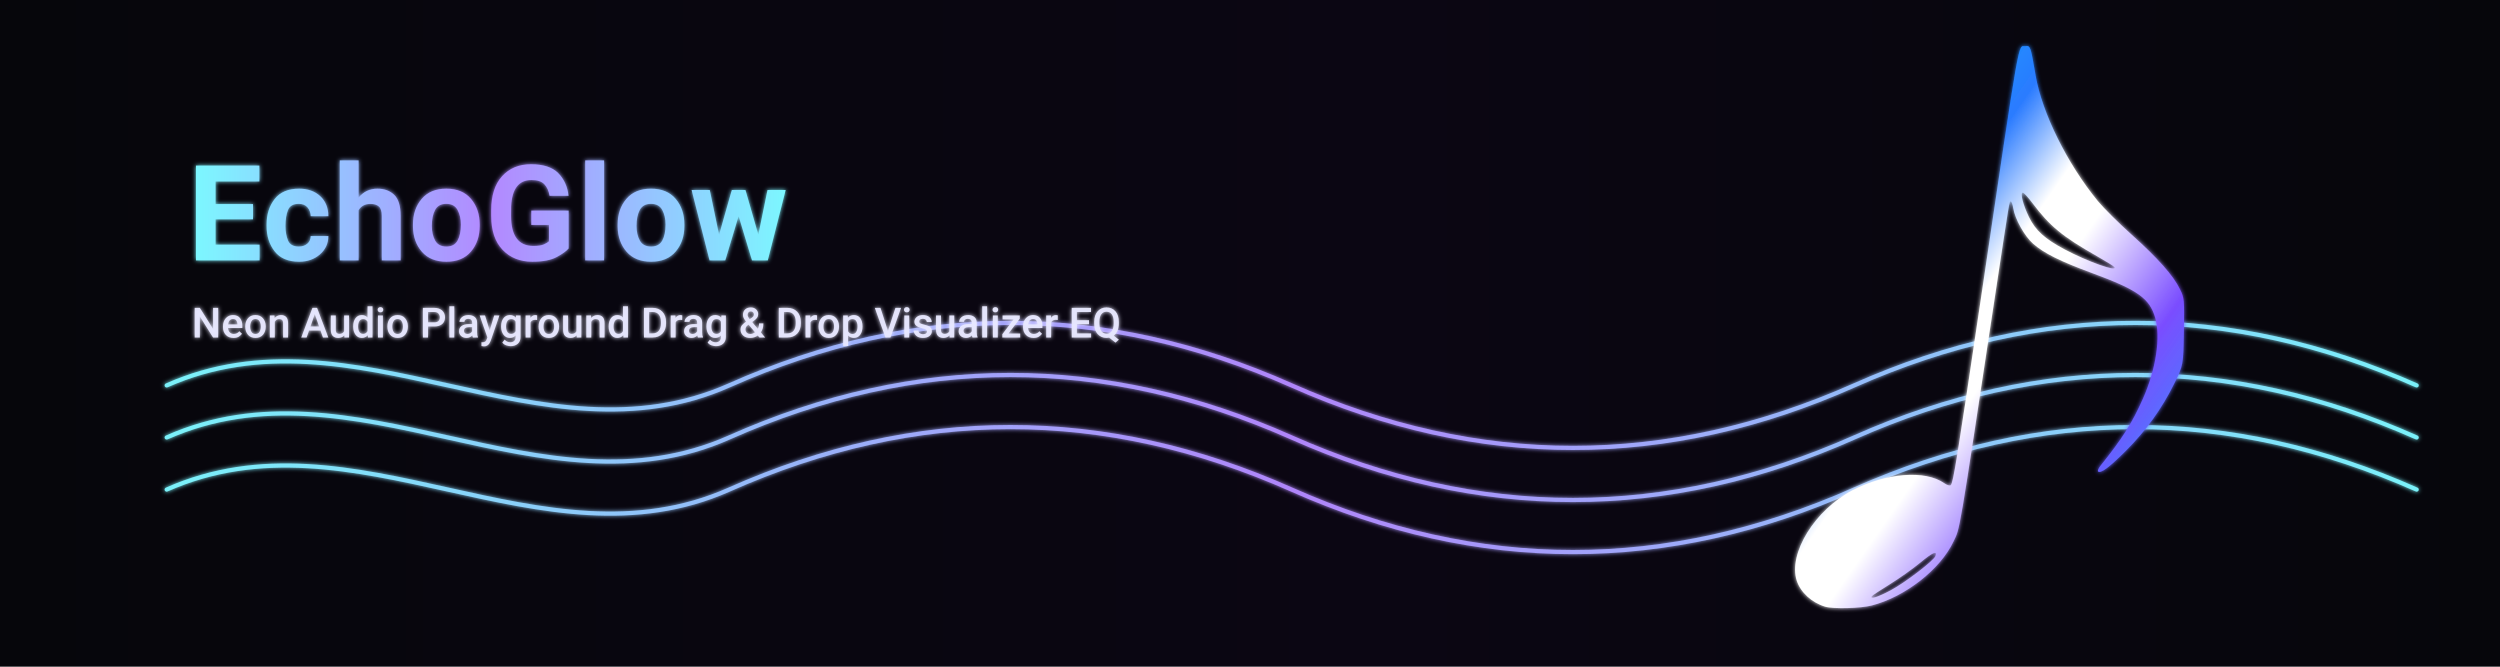
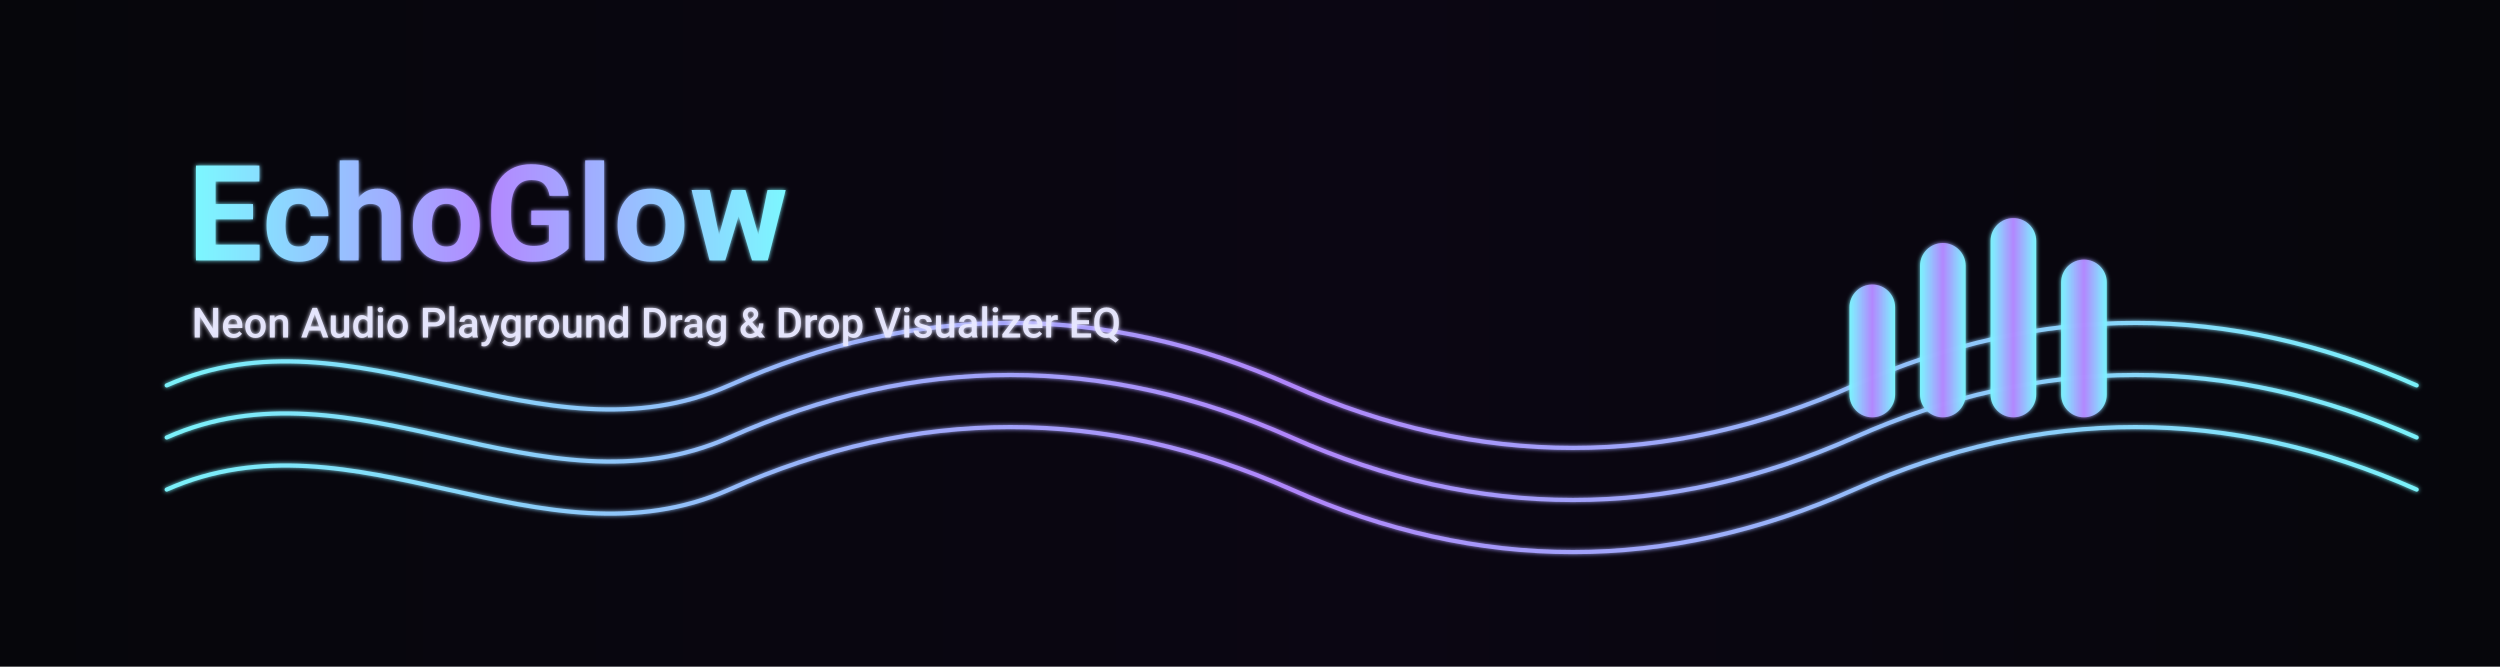
<svg xmlns="http://www.w3.org/2000/svg" viewBox="0 0 1200 320" role="img" aria-label="EchoGlow banner">
  <defs>
    <linearGradient id="bg" x1="0" x2="1">
      <stop offset="0" stop-color="#06060b" />
      <stop offset="0.55" stop-color="#0b0613" />
      <stop offset="1" stop-color="#06060b" />
    </linearGradient>
    <linearGradient id="neon" x1="0" x2="1">
      <stop offset="0" stop-color="#7cf7ff" />
      <stop offset="0.5" stop-color="#b388ff" />
      <stop offset="1" stop-color="#7cf7ff" />
    </linearGradient>
    <filter id="glow" x="-15%" y="-15%" width="130%" height="130%">
      <feGaussianBlur stdDeviation="1" result="blur" />
      <feMerge>
        <feMergeNode in="blur" />
        <feMergeNode in="SourceGraphic" />
      </feMerge>
    </filter>
    <style>
      .title { font: 700 64px/1.1 system-ui, -apple-system, Segoe UI, Roboto, Arial, sans-serif; letter-spacing: .5px; }
      .sub   { font: 500 20px/1.2 system-ui, -apple-system, Segoe UI, Roboto, Arial, sans-serif; opacity: .95; }

      .stroke { fill: none; stroke: url(#neon); stroke-width: 2; opacity: .95; }
      .wave { stroke-linecap: round; stroke-linejoin: round; }

      @keyframes drift {
        0%   { transform: translateX(-15px); opacity: .6; }
        50%  { opacity: 1; }
        100% { transform: translateX(15px); opacity: .6; }
      }
      .w1 { animation: drift 4s ease-in-out infinite alternate; }
      .w2 { animation: drift 5s ease-in-out infinite alternate; }
      .w3 { animation: drift 6s ease-in-out infinite alternate; }

      @keyframes pulse {
        0%, 100% { transform: translateY(0px); }
        50%      { transform: translateY(-2px); }
      }
      .p { animation: pulse 2s ease-in-out infinite; transform-origin: 50% 50%; }
+ 
+       .bar {
+         transform-box: fill-box;
+         transform-origin: center bottom;
+         opacity: 0.95;
+       }
+       .bar1 { animation: eqA 13.2s linear infinite; animation-delay: -0.9s; }
+       .bar2 { animation: eqB 14.4s linear infinite; animation-delay: -4.1s; }
+       .bar3 { animation: eqC 12.3s linear infinite; animation-delay: -2.2s; }
+       .bar4 { animation: eqD 13.8s linear infinite; animation-delay: -6.3s; }
+ 
+       @keyframes eqA {
+         0% { transform: translateY(0.1px); }
+         35% { transform: translateY(0.8px); }
+         65% { transform: translateY(-0.2px); }
+         100% { transform: translateY(0.1px); }
+       }
+       @keyframes eqB {
+         0% { transform: translateY(-0.2px); }
+         30% { transform: translateY(-0.85px); }
+         62% { transform: translateY(0.25px); }
+         100% { transform: translateY(-0.2px); }
+       }
+       @keyframes eqC {
+         0% { transform: translateY(0px); }
+         25% { transform: translateY(0.45px); }
+         58% { transform: translateY(-0.15px); }
+         100% { transform: translateY(0px); }
+       }
+       @keyframes eqD {
+         0% { transform: translateY(-0.1px); }
+         28% { transform: translateY(0.7px); }
+         74% { transform: translateY(-0.4px); }
+         100% { transform: translateY(-0.1px); }
+       }
    </style>
-     <symbol id="hsNoteSimple" viewBox="0 0 58.473 84.138">
-       <defs>
-         <linearGradient id="accentNote" x1="0" y1="0" x2="1" y2="1">
-           <stop offset="0%" stop-color="#00d0ff" />
-           <stop offset="34%" stop-color="#2a7bff" />
-           <stop offset="46%" stop-color="#ffffff" />
-           <stop offset="54%" stop-color="#ffffff" />
-           <stop offset="72%" stop-color="#7a4dff" />
-           <stop offset="88%" stop-color="#3a8bff" />
-           <stop offset="100%" stop-color="#008cff" />
-         </linearGradient>
-       </defs>
-       <path d="m 4.634,83.887 c -1.996,-0.607 -3.662,-2.129 -4.237,-3.87 -1.336,-4.048 2.741,-10.657 8.355,-13.545 5.072,-2.61 10.848,-3.054 13.698,-1.054 0.425,0.298 0.847,0.425 0.977,0.294 0.379,-0.382 0.919,-3.728 4.505,-27.88 6.027,-40.596 5.508,-37.65 6.657,-37.785 0.758,-0.089 0.768,-0.061 1.54,4.408 0.972,5.623 4.743,13.227 9.317,18.787 0.833,1.012 3.094,3.258 5.025,4.991 3.958,3.552 6.237,6.123 7.232,8.156 0.664,1.358 0.675,1.476 0.594,6.374 -0.083,4.991 -0.083,4.991 -1.446,7.769 -1.824,3.716 -4.192,7.007 -7.235,10.052 -2.46,2.461 -3.786,3.448 -4.149,3.085 -0.1,-0.1 0.049,-0.468 0.33,-0.818 3.31,-4.124 4.773,-6.438 6.408,-10.137 1.927,-4.358 2.645,-9.153 1.804,-12.045 -0.845,-2.906 -2.613,-4.158 -9.421,-6.671 -4.802,-1.772 -7.223,-2.979 -8.847,-4.408 -1.276,-1.124 -2.707,-3.681 -2.966,-5.304 -0.088,-0.553 -0.249,-1.005 -0.358,-1.005 -0.235,0 -0.118,-0.705 -2.387,14.287 -5.509,36.404 -5.174,34.427 -6.201,36.594 -1.968,4.155 -7.211,8.253 -12.221,9.551 -1.684,0.436 -5.777,0.538 -6.975,0.174 z m 9.835,-2.46 c 2.124,-1.132 6.397,-4.401 6.665,-5.1 0.34,-0.885 -0.415,-0.557 -2.284,0.993 -1.094,0.907 -3.142,2.361 -4.551,3.23 -1.409,0.869 -2.619,1.673 -2.689,1.786 -0.316,0.512 0.945,0.111 2.859,-0.909 z m 33.446,-48.325 c -0.079,-0.128 -1.247,-0.859 -2.595,-1.625 -5.202,-2.955 -7.062,-4.489 -9.704,-7.998 -0.63,-0.837 -1.263,-1.521 -1.408,-1.521 -0.431,0 0.034,1.845 0.921,3.656 0.981,2.004 2.349,3.245 5.324,4.83 3.41,1.817 7.94,3.431 7.463,2.658 z" fill="url(#accentNote)" />
+     <symbol id="hsBurstMark" viewBox="0 0 64 64">
+       <g fill="url(#neon)">
+         <rect class="bar bar1" x="17" y="28" width="5.5" height="16" rx="2.75" />
+         <rect class="bar bar2" x="25.5" y="23" width="5.5" height="21" rx="2.75" />
+         <rect class="bar bar3" x="34" y="20" width="5.5" height="24" rx="2.75" />
+         <rect class="bar bar4" x="42.5" y="25" width="5.5" height="19" rx="2.75" />
+       </g>
    </symbol>
  </defs>
  <rect width="1200" height="320" fill="url(#bg)" />
  <g filter="url(#glow)">
    <path class="stroke wave w1" d="M80 210 C 170 170, 260 250, 350 210 S 530 170, 620 210 S 800 250, 890 210 S 1070 170, 1160 210" />
    <path class="stroke wave w2" d="M80 235 C 170 195, 260 275, 350 235 S 530 195, 620 235 S 800 275, 890 235 S 1070 195, 1160 235" opacity=".6" />
    <path class="stroke wave w3" d="M80 185 C 170 145, 260 225, 350 185 S 530 145, 620 185 S 800 225, 890 185 S 1070 145, 1160 185" opacity=".45" />
  </g>
-   <g class="p" filter="url(#glow)">
-     <use href="#hsNoteSimple" x="820" y="22" width="270" height="270" />
+   <g filter="url(#glow)">
+     <use href="#hsBurstMark" x="820" y="25" width="255" height="255" />
  </g>
  <g filter="url(#glow)">
    <text x="90" y="125" fill="url(#neon)" class="title">EchoGlow</text>
    <text x="92" y="162" fill="#e8e8ff" class="sub">Neon Audio Playground  Drag &amp; Drop  Visualizer  EQ</text>
  </g>
</svg>
